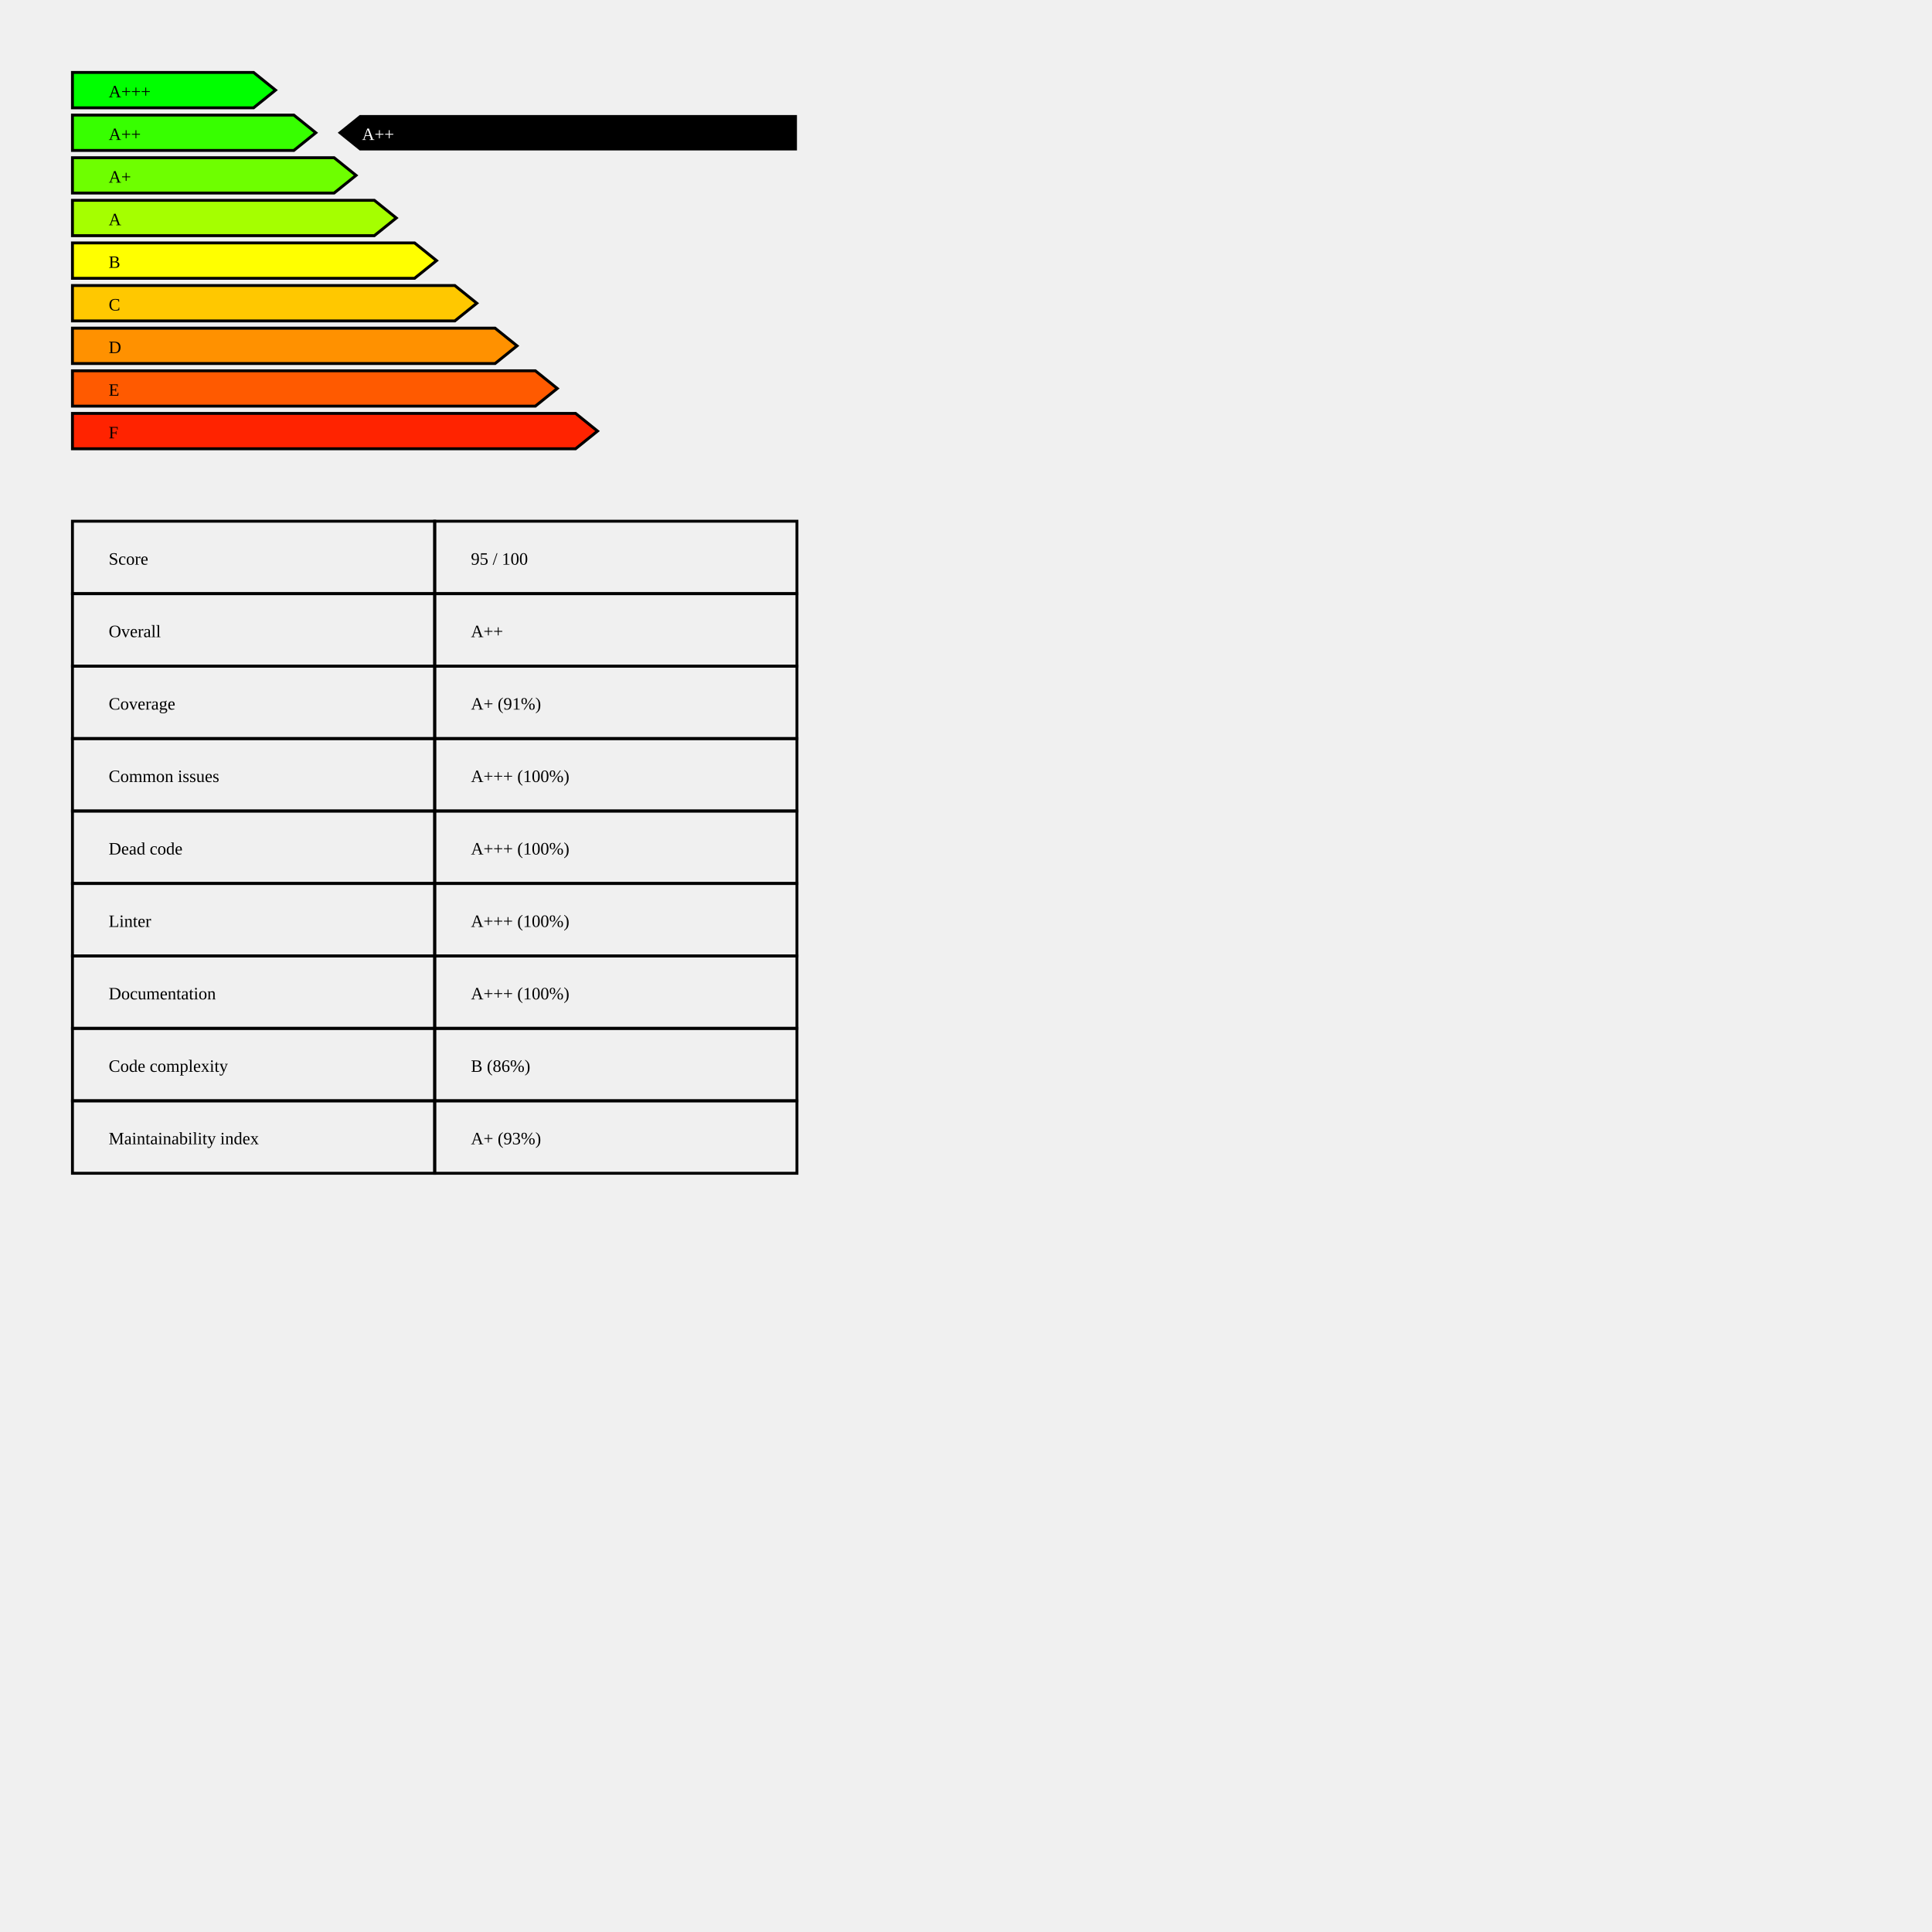
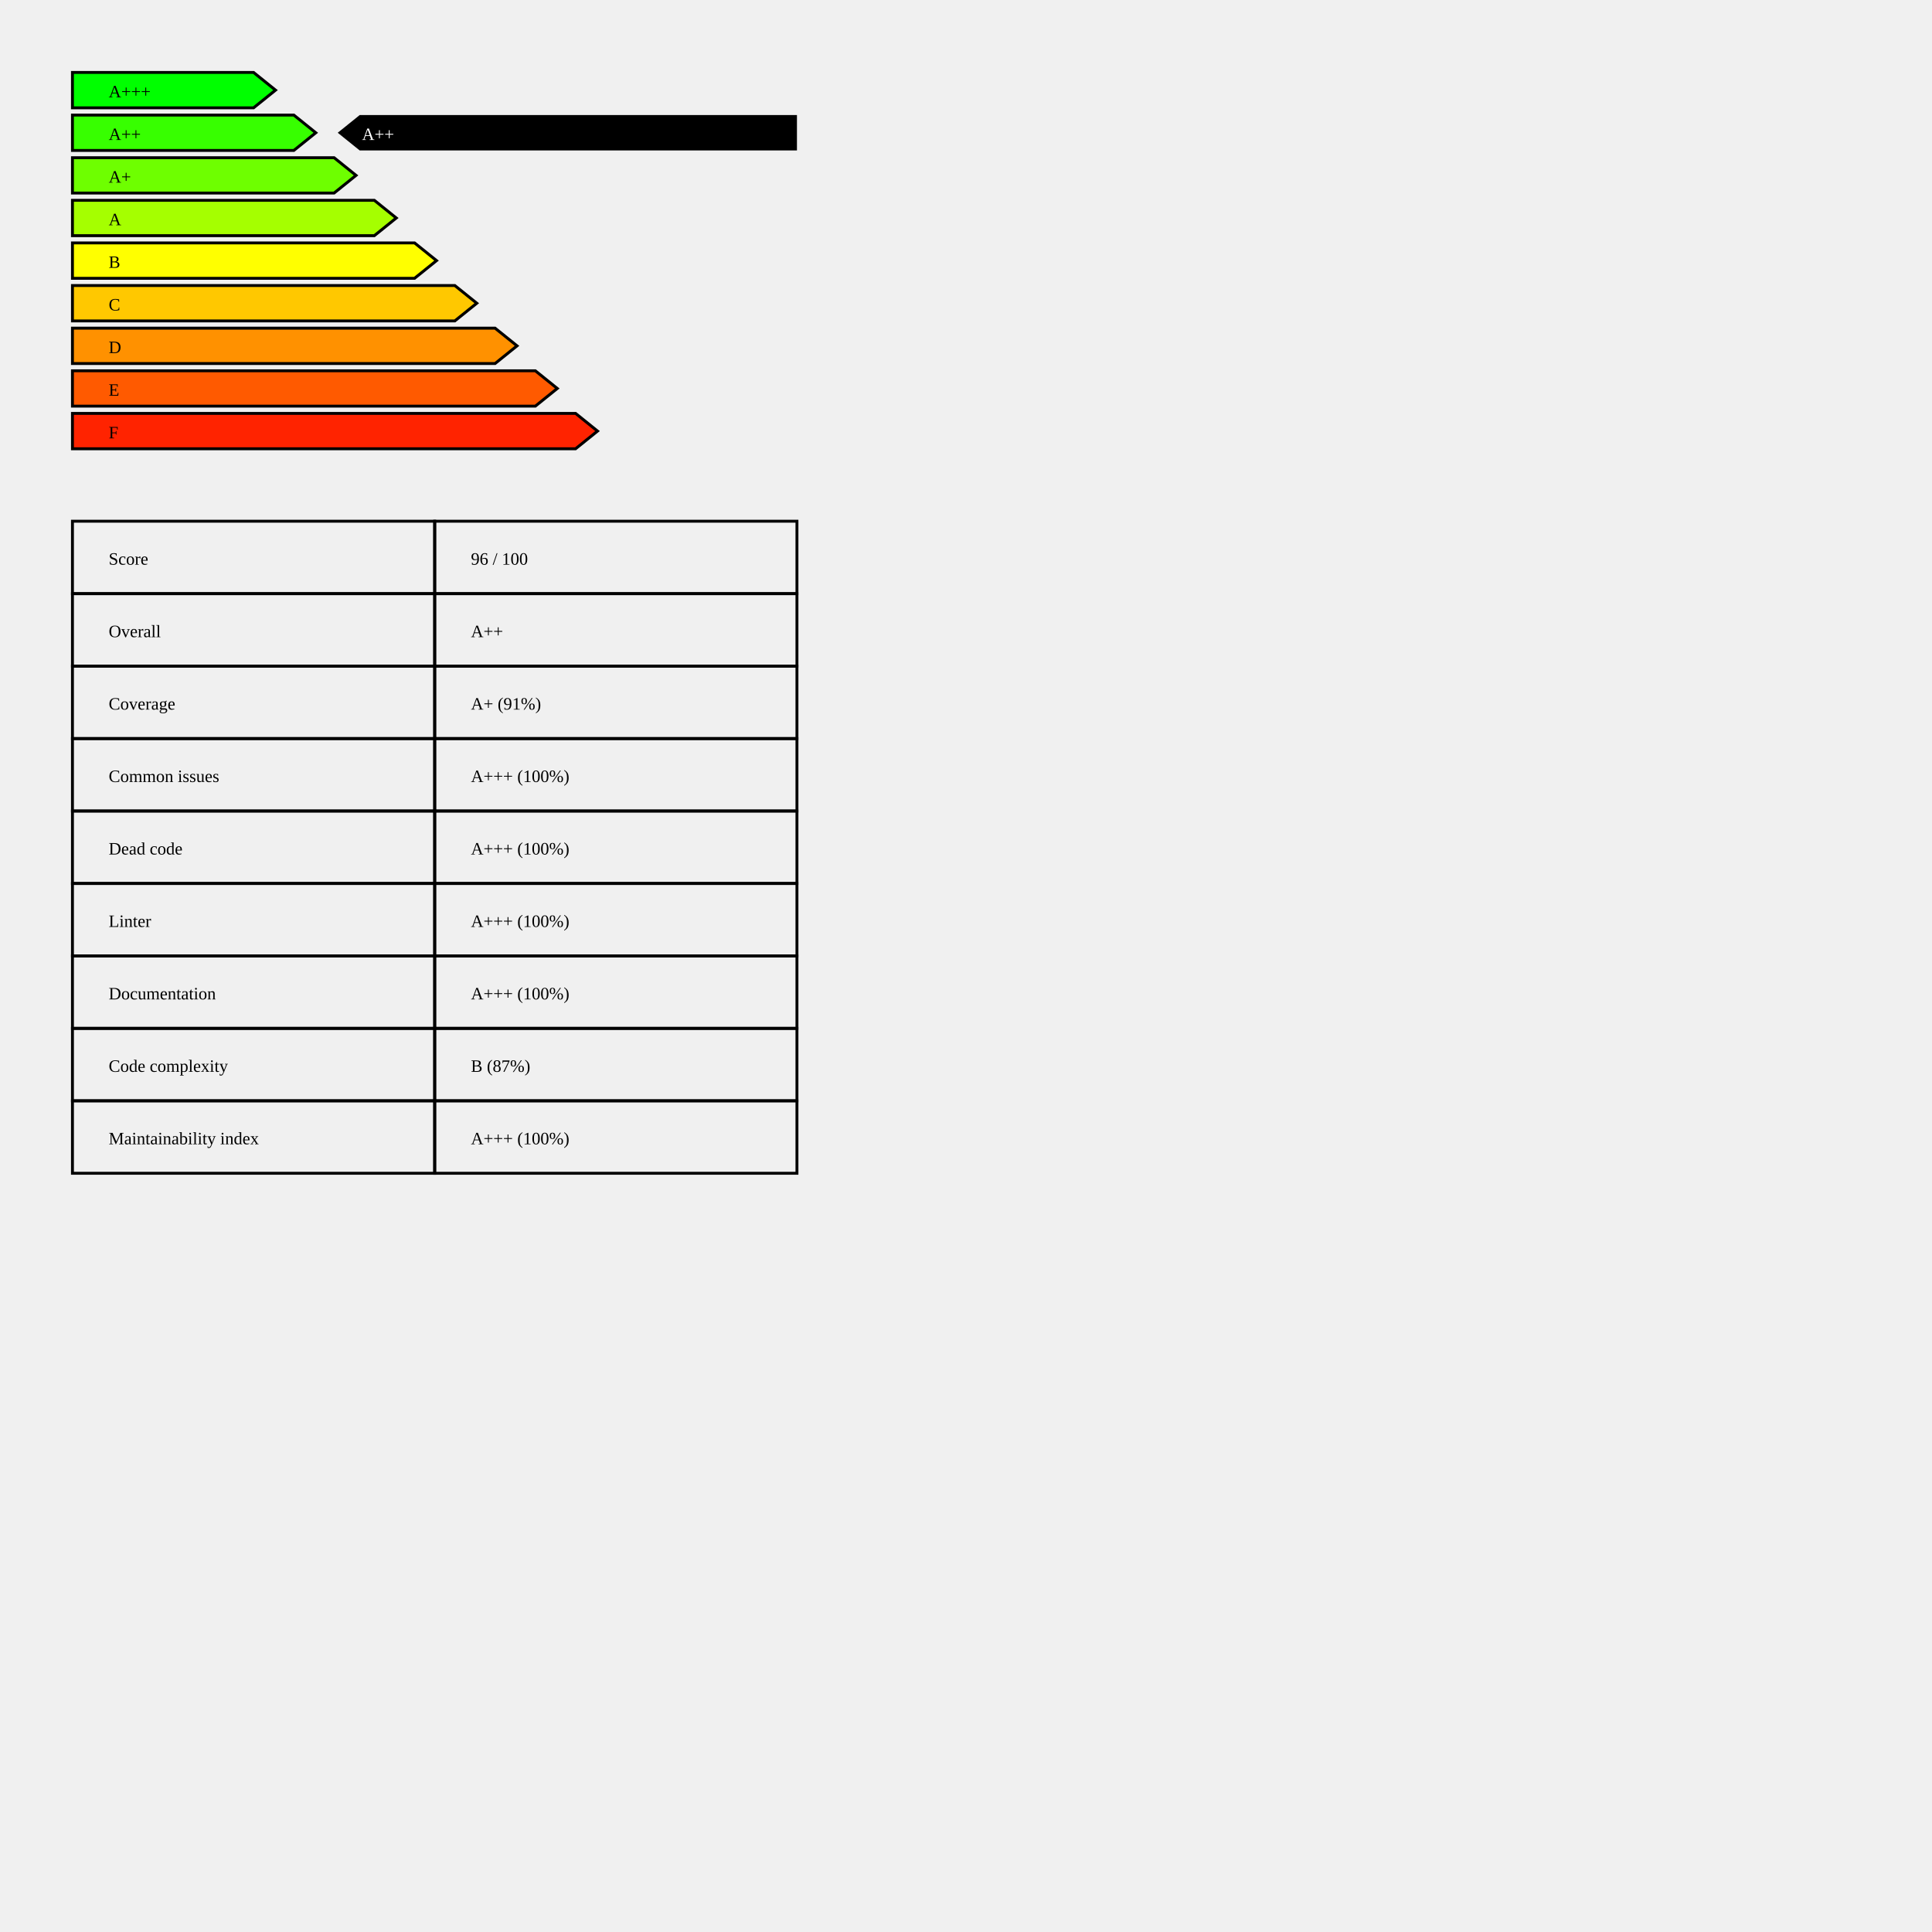
<svg xmlns="http://www.w3.org/2000/svg" baseProfile="full" height="1000pt" version="1.1" width="1000pt">
  <defs />
  <polygon points="50,50.0 175.0,50.0 190.152,62.206 175.0,74.412 50,74.412 50,50.0" style="fill:rgb(0 255 0);stroke:black;stroke-width:2;" />
  <text x="75.0" y="67.206">A+++</text>
  <polygon points="50,79.412 202.778,79.412 217.929,91.618 202.778,103.824 50,103.824 50,79.412" style="fill:rgb(55 255 0);stroke:black;stroke-width:2;" />
  <text x="75.0" y="96.618">A++</text>
  <polygon points="50,108.824 230.556,108.824 245.707,121.029 230.556,133.235 50,133.235 50,108.824" style="fill:rgb(110 255 0);stroke:black;stroke-width:2;" />
  <text x="75.0" y="126.029">A+</text>
  <polygon points="50,138.235 258.333,138.235 273.485,150.441 258.333,162.647 50,162.647 50,138.235" style="fill:rgb(165 255 0);stroke:black;stroke-width:2;" />
  <text x="75.0" y="155.441">A</text>
  <polygon points="50,167.647 286.111,167.647 301.263,179.853 286.111,192.059 50,192.059 50,167.647" style="fill:rgb(255 255 0);stroke:black;stroke-width:2;" />
  <text x="75.0" y="184.853">B</text>
  <polygon points="50,197.059 313.889,197.059 329.04,209.265 313.889,221.471 50,221.471 50,197.059" style="fill:rgb(255 200 0);stroke:black;stroke-width:2;" />
  <text x="75.0" y="214.265">C</text>
  <polygon points="50,226.471 341.667,226.471 356.818,238.676 341.667,250.882 50,250.882 50,226.471" style="fill:rgb(255 145 0);stroke:black;stroke-width:2;" />
  <text x="75.0" y="243.676">D</text>
  <polygon points="50,255.882 369.444,255.882 384.596,268.088 369.444,280.294 50,280.294 50,255.882" style="fill:rgb(255 90 0);stroke:black;stroke-width:2;" />
  <text x="75.0" y="273.088">E</text>
  <polygon points="50,285.294 397.222,285.294 412.374,297.5 397.222,309.706 50,309.706 50,285.294" style="fill:rgb(255 35 0);stroke:black;stroke-width:2;" />
  <text x="75.0" y="302.5">F</text>
  <polygon points="248.232,79.412 233.081,91.618 248.232,103.824 550,103.824 550,79.412" style="fill:black;" />
  <text fill="white" x="249.798" y="96.618">A++</text>
  <text x="75.0" y="389.706">Score</text>
-   <text x="325.0" y="389.706">95 / 100</text>
+   <text x="325.0" y="389.706">96 / 100</text>
  <polygon points="50,359.706 300,359.706 300,409.706 50,409.706 50,359.706" style="fill:none; stroke:black;stroke-width:2;" />
  <polygon points="300,359.706 550,359.706 550,409.706 300,409.706 300,359.706" style="fill:none; stroke:black;stroke-width:2;" />
  <text x="75.0" y="439.706">Overall</text>
  <text x="325.0" y="439.706">A++</text>
  <polygon points="50,409.706 300,409.706 300,459.706 50,459.706 50,409.706" style="fill:none; stroke:black;stroke-width:2;" />
  <polygon points="300,409.706 550,409.706 550,459.706 300,459.706 300,409.706" style="fill:none; stroke:black;stroke-width:2;" />
  <text x="75.0" y="489.706">Coverage</text>
  <text x="325.0" y="489.706">A+  (91%)</text>
  <polygon points="50,459.706 300,459.706 300,509.706 50,509.706 50,459.706" style="fill:none; stroke:black;stroke-width:2;" />
  <polygon points="300,459.706 550,459.706 550,509.706 300,509.706 300,459.706" style="fill:none; stroke:black;stroke-width:2;" />
  <text x="75.0" y="539.706">Common issues</text>
  <text x="325.0" y="539.706">A+++  (100%)</text>
  <polygon points="50,509.706 300,509.706 300,559.706 50,559.706 50,509.706" style="fill:none; stroke:black;stroke-width:2;" />
  <polygon points="300,509.706 550,509.706 550,559.706 300,559.706 300,509.706" style="fill:none; stroke:black;stroke-width:2;" />
  <text x="75.0" y="589.706">Dead code</text>
  <text x="325.0" y="589.706">A+++  (100%)</text>
  <polygon points="50,559.706 300,559.706 300,609.706 50,609.706 50,559.706" style="fill:none; stroke:black;stroke-width:2;" />
  <polygon points="300,559.706 550,559.706 550,609.706 300,609.706 300,559.706" style="fill:none; stroke:black;stroke-width:2;" />
  <text x="75.0" y="639.706">Linter</text>
  <text x="325.0" y="639.706">A+++  (100%)</text>
  <polygon points="50,609.706 300,609.706 300,659.706 50,659.706 50,609.706" style="fill:none; stroke:black;stroke-width:2;" />
  <polygon points="300,609.706 550,609.706 550,659.706 300,659.706 300,609.706" style="fill:none; stroke:black;stroke-width:2;" />
  <text x="75.0" y="689.706">Documentation</text>
  <text x="325.0" y="689.706">A+++  (100%)</text>
  <polygon points="50,659.706 300,659.706 300,709.706 50,709.706 50,659.706" style="fill:none; stroke:black;stroke-width:2;" />
  <polygon points="300,659.706 550,659.706 550,709.706 300,709.706 300,659.706" style="fill:none; stroke:black;stroke-width:2;" />
  <text x="75.0" y="739.706">Code complexity</text>
-   <text x="325.0" y="739.706">B  (86%)</text>
+   <text x="325.0" y="739.706">B  (87%)</text>
  <polygon points="50,709.706 300,709.706 300,759.706 50,759.706 50,709.706" style="fill:none; stroke:black;stroke-width:2;" />
  <polygon points="300,709.706 550,709.706 550,759.706 300,759.706 300,709.706" style="fill:none; stroke:black;stroke-width:2;" />
  <text x="75.0" y="789.706">Maintainability index</text>
-   <text x="325.0" y="789.706">A+  (93%)</text>
+   <text x="325.0" y="789.706">A+++  (100%)</text>
  <polygon points="50,759.706 300,759.706 300,809.706 50,809.706 50,759.706" style="fill:none; stroke:black;stroke-width:2;" />
  <polygon points="300,759.706 550,759.706 550,809.706 300,809.706 300,759.706" style="fill:none; stroke:black;stroke-width:2;" />
</svg>
